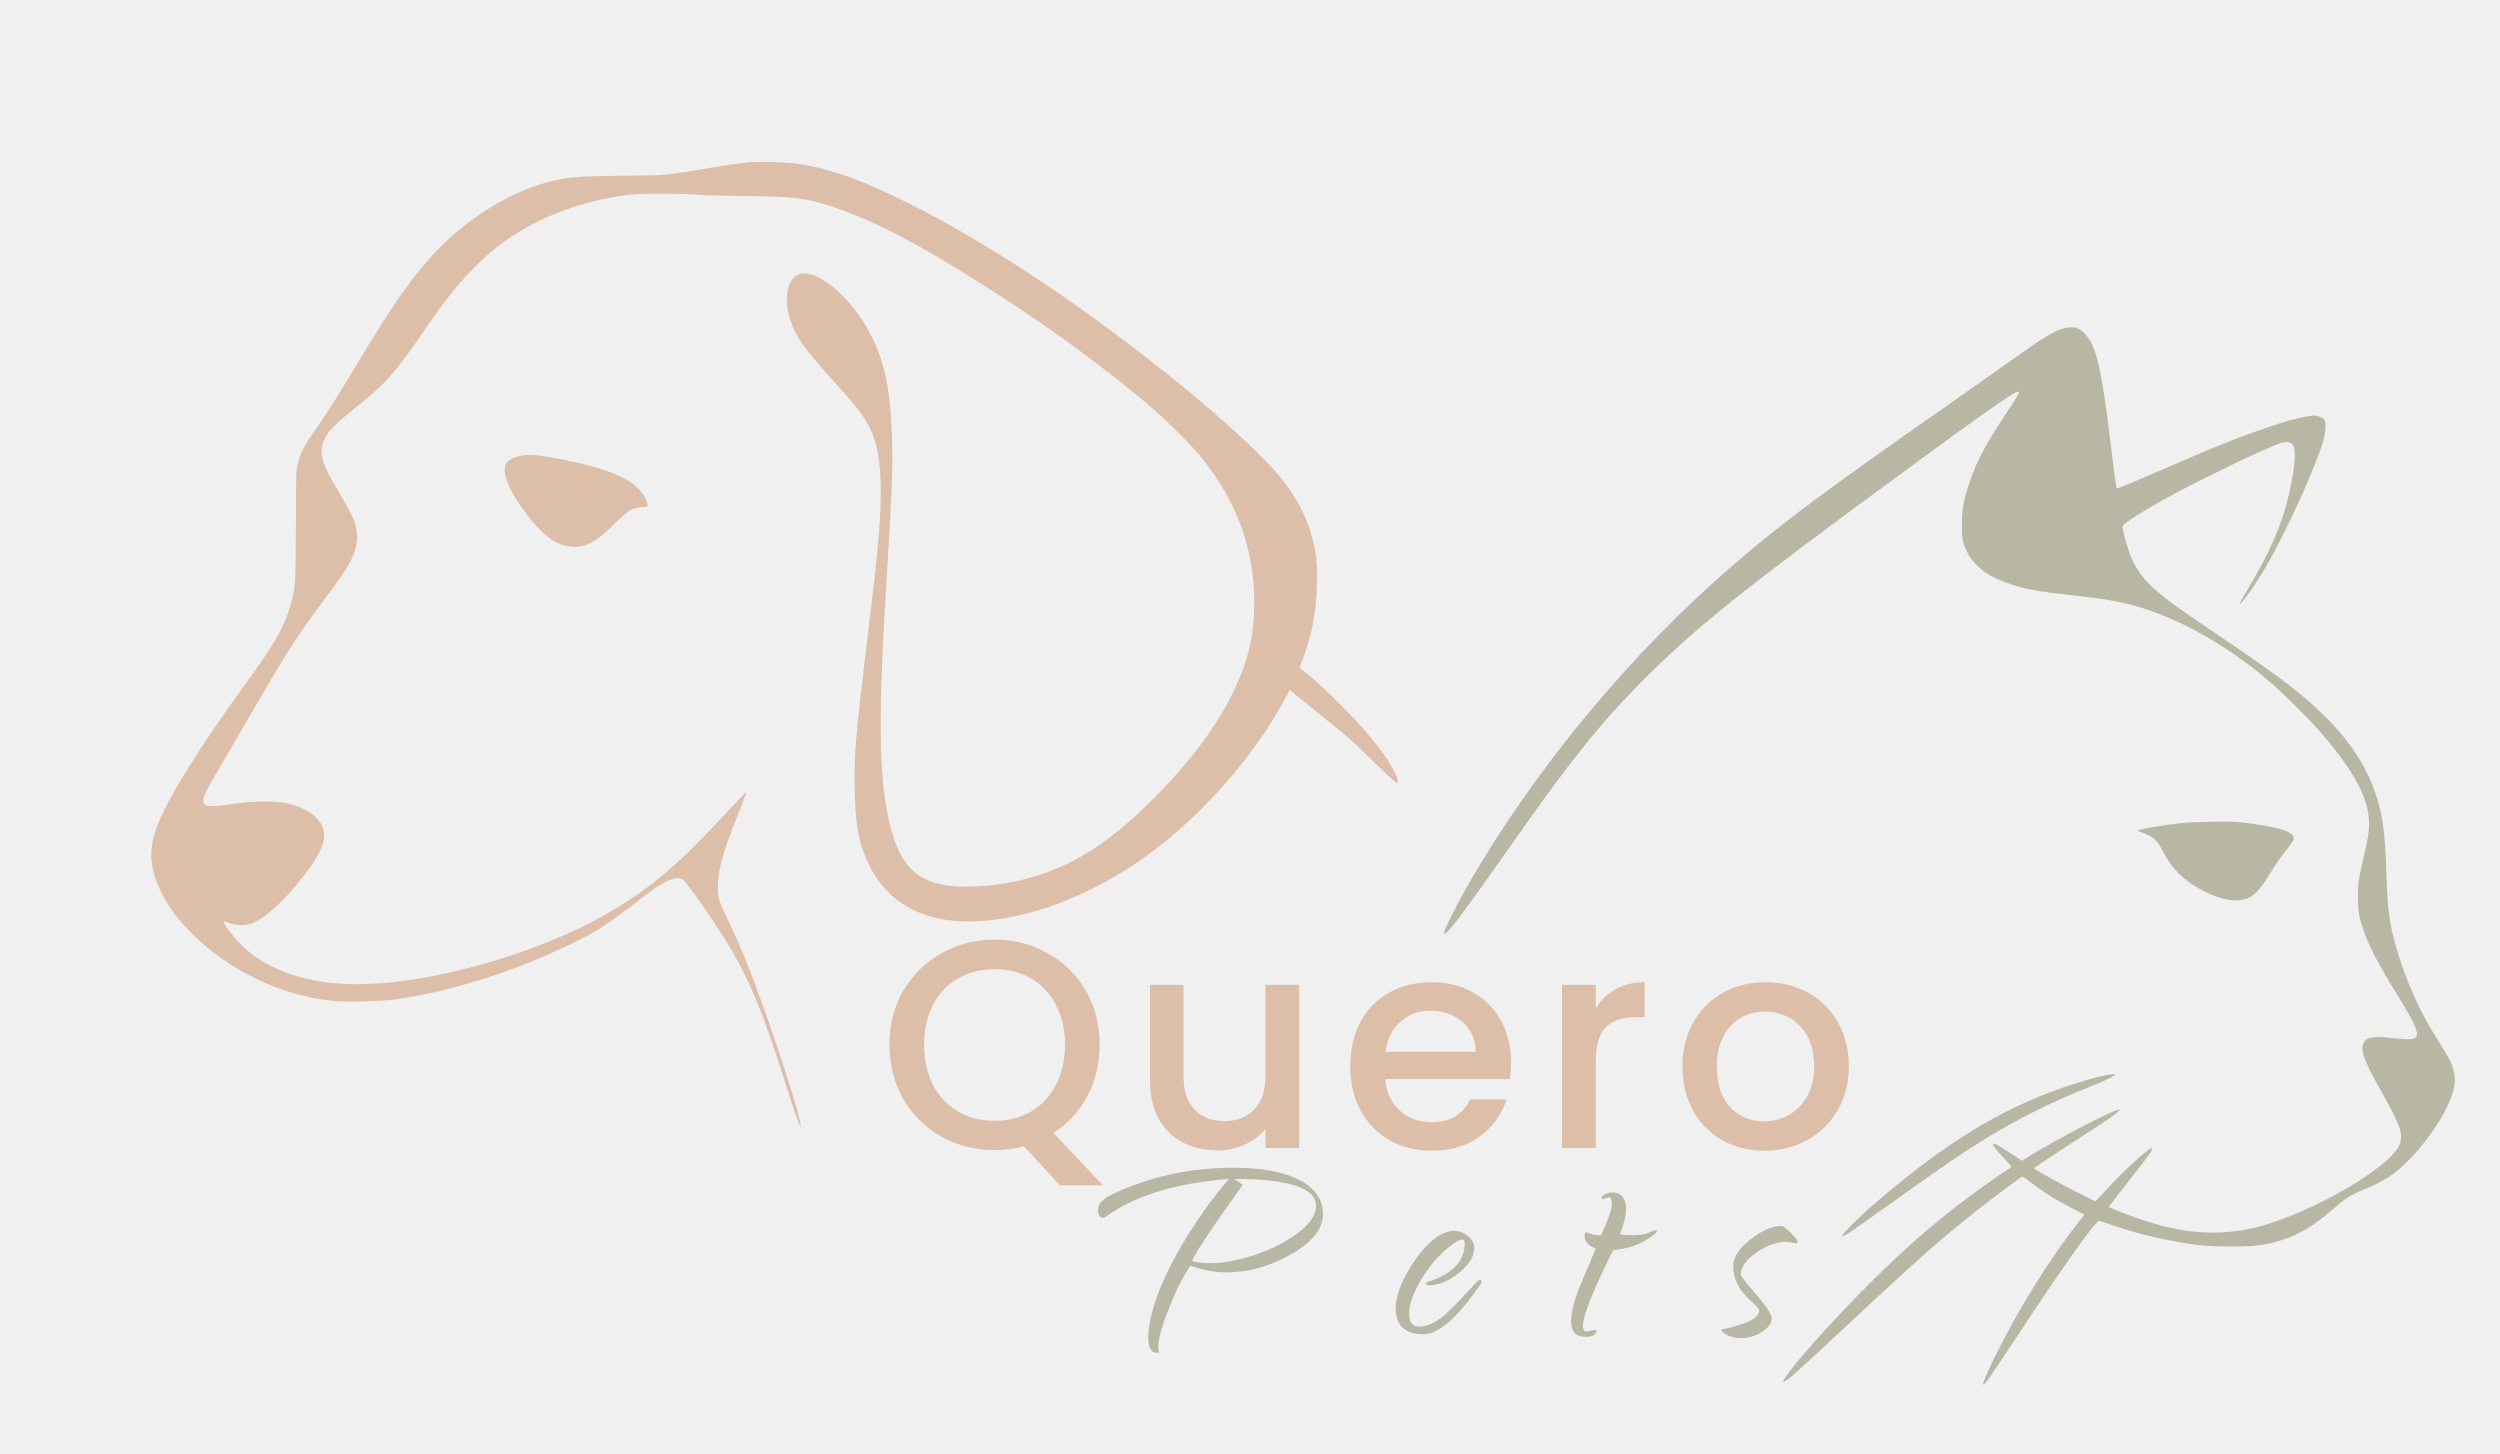
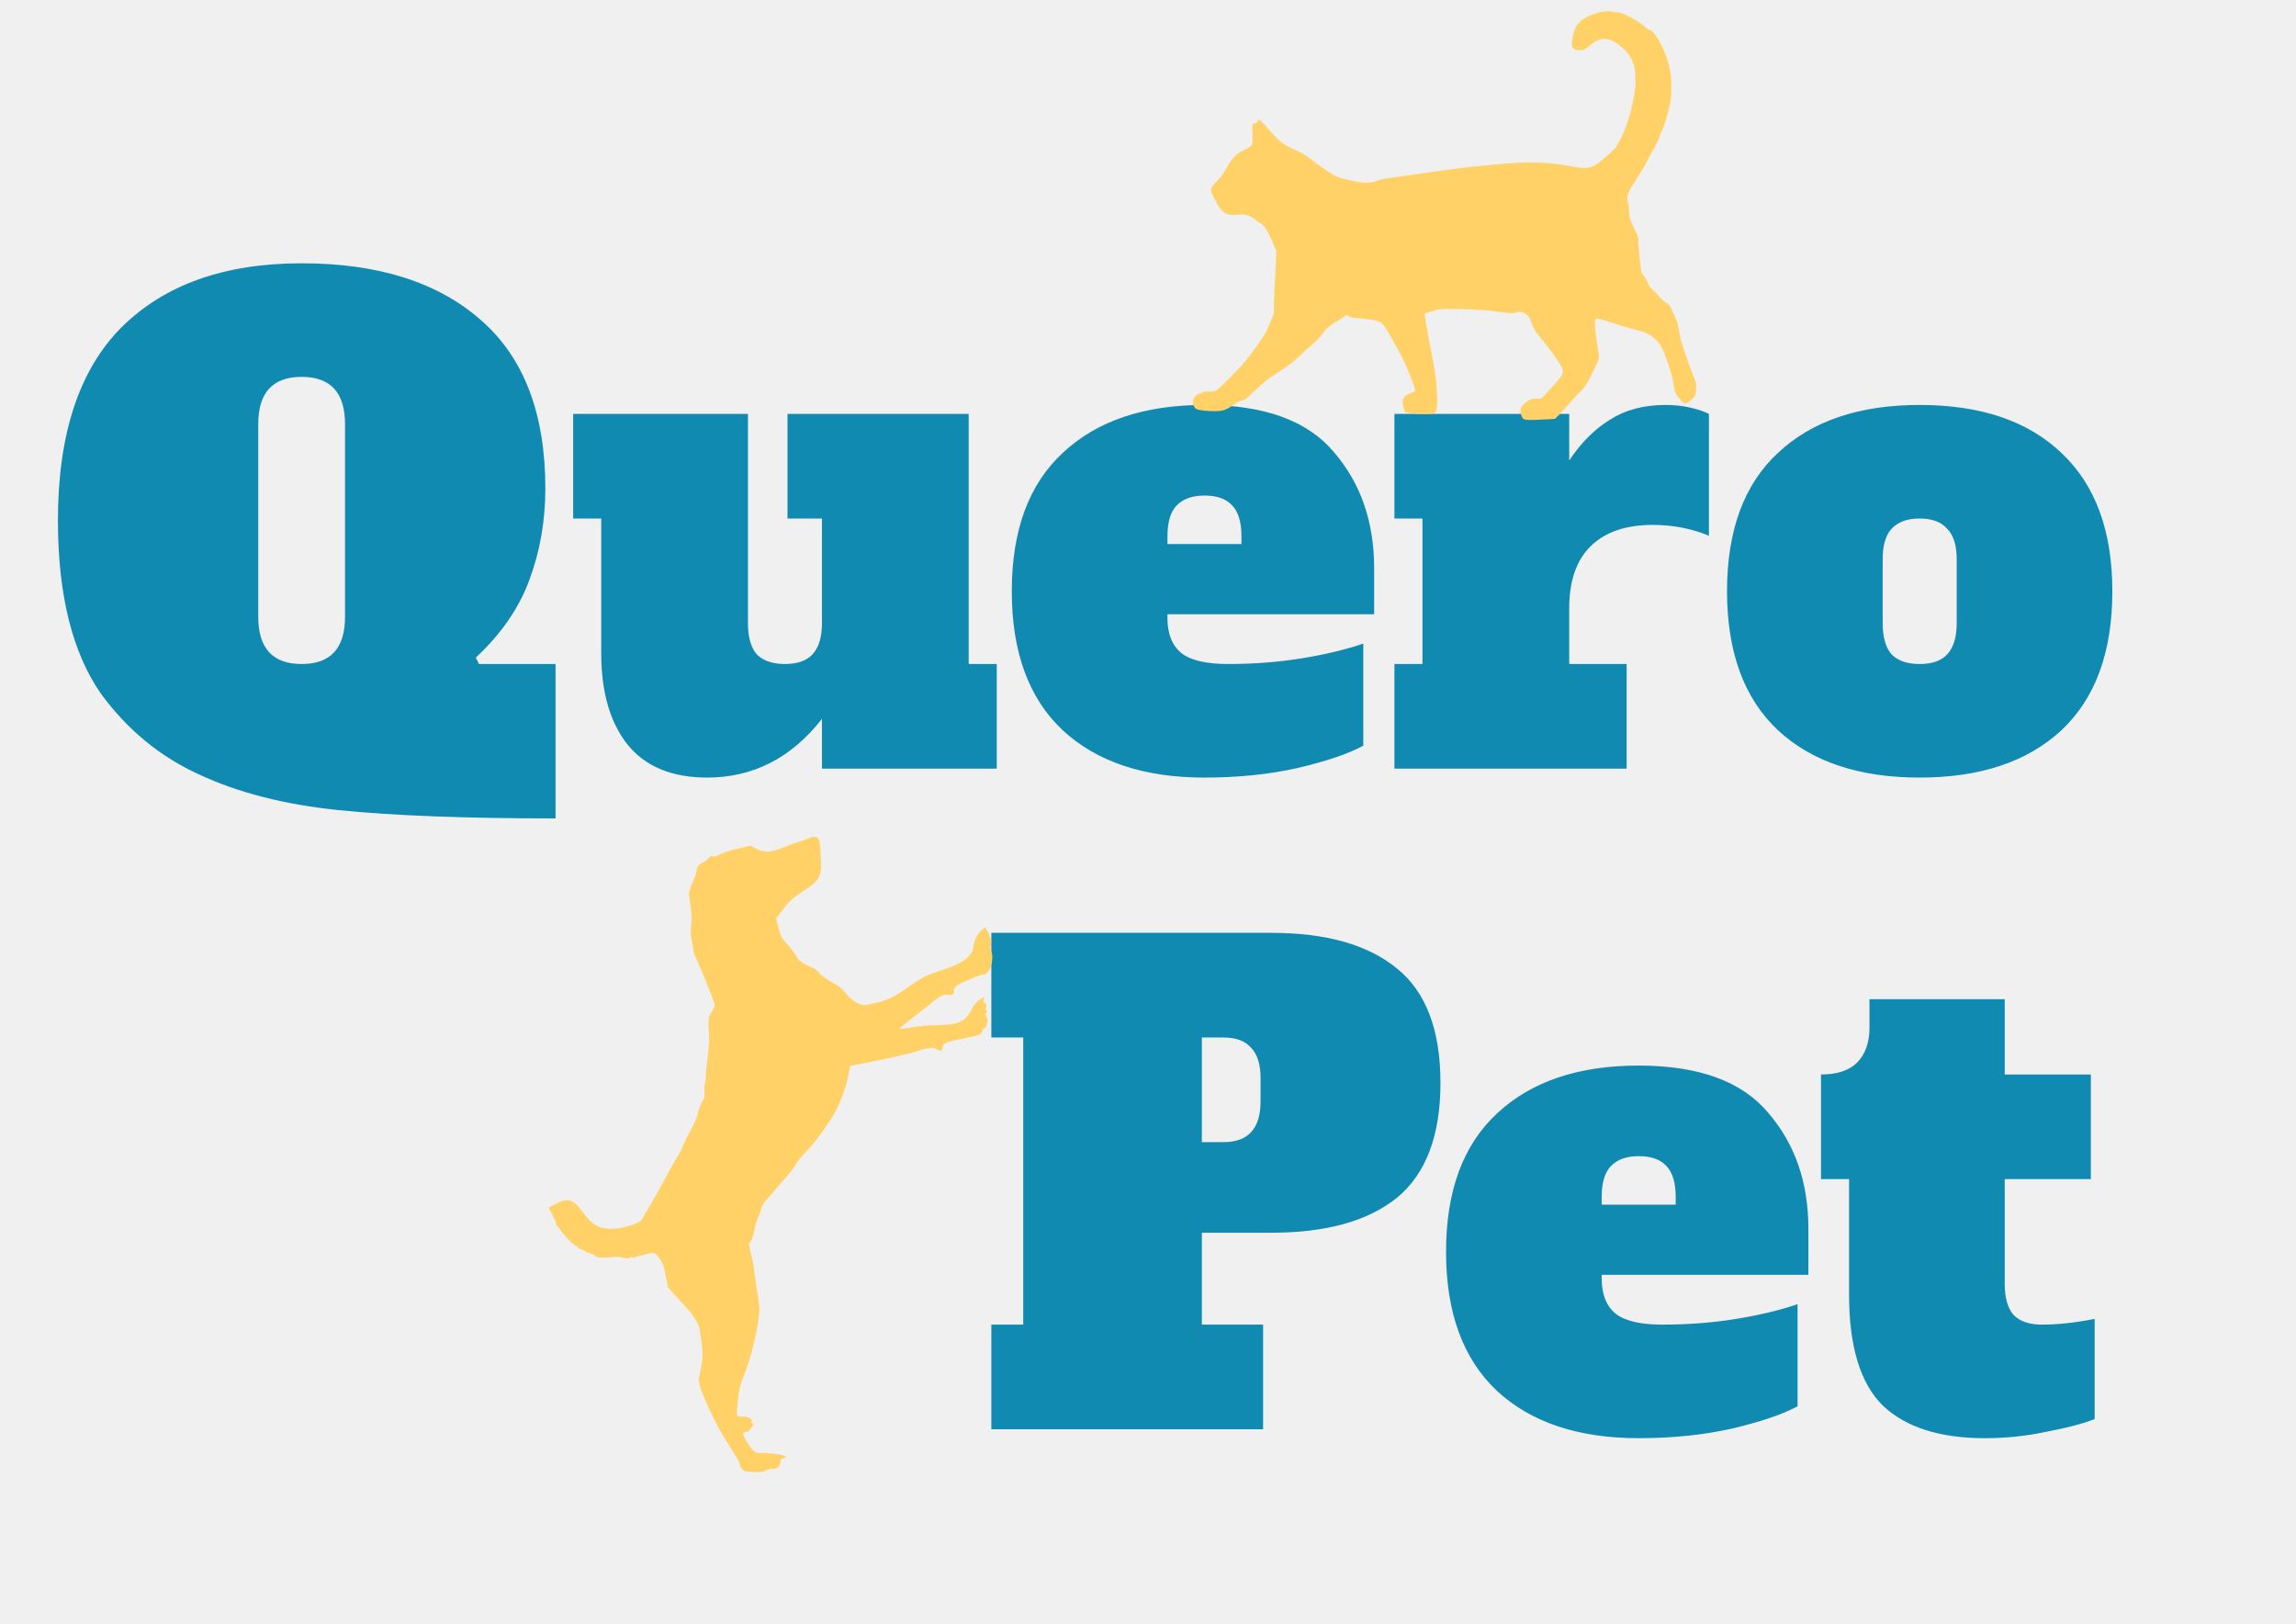
- <svg xmlns="http://www.w3.org/2000/svg" width="267.05" height="155.31" viewBox="0 0 1520 830" fill="none">
-   <path d="M1263.56 172.801C1264.67 173.353 1266.62 174.86 1267.88 176.267C1274.75 183.652 1277.81 197.116 1283.68 245.996C1285.24 259.008 1286.69 269.758 1286.84 269.959C1287.04 270.211 1292.71 267.95 1299.43 265.036C1351.86 242.379 1362.3 238.21 1386.18 230.373C1393.15 228.062 1403.79 225.65 1407 225.65C1409.41 225.65 1412.42 226.906 1413.27 228.263C1414.33 229.92 1414.08 235.446 1412.82 240.018C1408.26 256.345 1390.65 295.178 1377.55 317.835C1371.63 328.034 1361.65 342.05 1361.65 340.141C1361.65 339.839 1363.75 336.072 1366.36 331.751C1380.56 307.939 1387.54 291.813 1391.95 272.321C1395.46 256.747 1396.16 246.398 1393.91 243.334C1392.55 241.475 1389.59 241.274 1385.53 242.781C1377.15 245.795 1343.99 261.57 1325.77 271.215C1307.16 281.062 1290.4 291.411 1290.4 293.068C1290.4 293.521 1291.16 296.937 1292.11 300.604C1296.07 316.027 1301.34 324.216 1313.73 334.414C1320.56 339.99 1324.57 342.854 1347.9 358.628C1385.63 384.148 1398.57 393.945 1412.77 407.76C1426.47 421.123 1436.3 435.089 1442.12 449.557C1448.29 465.03 1450.05 475.831 1450.95 504.466C1451.5 521.346 1452.26 529.334 1454.21 538.427C1458.63 558.773 1468.41 583.088 1479.35 600.671C1488.28 615.039 1489.28 616.847 1490.74 620.514C1493.85 628.402 1493 635.485 1487.58 646.437C1482.36 657.137 1473.53 669.295 1464.3 678.589C1455.67 687.229 1449.6 691.148 1436.5 696.573C1428.93 699.688 1426.32 701.396 1417.59 708.932C1403.29 721.24 1392.15 726.766 1375.69 729.881C1368.82 731.187 1345.19 731.187 1335.56 729.881C1318.25 727.52 1300.44 723.45 1285.89 718.427C1281.07 716.769 1276.76 715.312 1276.31 715.161C1274.6 714.558 1252.32 745.957 1226.79 784.84C1209.83 810.662 1206.47 815.485 1205.81 814.832C1205.26 814.279 1207.72 808.401 1212.94 797.852C1227.49 768.362 1246.05 738.521 1264.46 715.111L1267.32 711.494L1259.7 707.575C1249.97 702.552 1244.1 698.884 1236.27 693.007C1232.86 690.444 1229.95 688.335 1229.7 688.335C1229.14 688.335 1212.94 700.341 1203.61 707.676C1178.32 727.57 1166.88 737.768 1105.32 795.239C1086.41 812.923 1081.09 816.942 1085.8 810.009C1092.53 800.112 1114.95 775.094 1135.67 754.396C1162.77 727.268 1184.59 708.982 1214.74 688.033C1218.86 685.22 1222.47 682.808 1222.77 682.658C1223.17 682.557 1221.52 680.498 1218.86 677.684C1214.24 672.912 1211.23 668.993 1211.78 668.441C1212.34 667.888 1214.19 668.843 1221.67 673.766L1229.29 678.739L1235.11 675.172C1253.58 664.02 1282.02 649.2 1287.64 647.843L1289.15 647.492L1288.15 648.597C1286.69 650.255 1282.53 653.118 1268.08 662.462C1251.27 673.263 1236.72 682.959 1236.72 683.361C1236.72 683.914 1254.33 693.66 1264.16 698.583C1269.48 701.245 1273.9 703.406 1274 703.406C1274.1 703.406 1277.51 699.789 1281.62 695.317C1291.81 684.215 1306.06 671.254 1308.01 671.254C1309.67 671.254 1307.81 673.916 1292.91 692.806C1286.99 700.341 1282.18 706.671 1282.23 706.822C1282.38 707.324 1296.72 712.85 1304.7 715.412C1328.83 723.249 1350.11 724.505 1371.43 719.281C1398.07 712.75 1437.56 692.052 1453.46 676.278C1459.18 670.601 1460.74 666.632 1459.48 660.704C1458.73 657.087 1454.71 648.647 1448.84 638.349C1437.15 617.751 1434.85 611.472 1437.2 606.9C1438.96 603.434 1443.23 602.831 1455.37 604.238C1463.7 605.192 1467.86 605.041 1468.86 603.635C1470.82 601.073 1468.51 595.697 1458.33 579.219C1445.53 558.421 1439.86 547.47 1436.5 537.121C1434.09 529.585 1433.64 526.923 1433.64 518.533C1433.64 509.993 1434.04 507.28 1436.95 494.921C1439.51 483.97 1440.42 478.494 1440.42 474.123C1440.42 458.55 1431.64 442.122 1410.31 417.506C1403.69 409.92 1387.59 393.945 1379.56 387.112C1352.82 364.204 1321.26 346.973 1293.87 340.241C1284.73 338.031 1277.01 336.775 1262.06 335.167C1240.08 332.806 1231.7 331.349 1222.67 328.235C1212.34 324.668 1207.92 322.256 1202.75 317.434C1198.54 313.515 1195.93 309.496 1194.22 304.322C1193.02 300.604 1192.87 299.549 1192.87 292.214C1192.82 282.77 1193.77 277.294 1197.44 266.342C1201.5 254.084 1207.12 243.334 1218.76 225.801C1226.64 213.844 1227.94 211.684 1227.44 211.182C1226.18 209.926 1210.53 220.827 1149.77 265.488C1062.22 329.742 1033.28 352.851 1003.47 382.139C981.9 403.389 966.698 421.023 945.375 449.708C936.695 461.413 931.076 469.25 907.345 502.959C891.14 526.018 881.206 539.18 878.948 540.537C877.894 541.24 877.844 541.19 878.195 539.532C878.647 537.07 886.123 522.2 892.444 511.249C933.033 440.515 991.834 369.68 1054.85 315.625C1085.1 289.652 1107.68 272.873 1187.55 217.009C1201.2 207.414 1218.26 195.407 1225.43 190.283C1245.15 176.167 1251.92 172.449 1258.29 172.047C1260.75 171.896 1262.06 172.097 1263.56 172.801Z" fill="#B7B7A4" />
-   <path d="M1360.89 472.817C1368.27 473.47 1379.16 475.228 1384.47 476.585C1392.05 478.494 1395.21 480.654 1394.51 483.467C1394.31 484.171 1392.65 486.632 1390.8 488.943C1386.48 494.369 1383.77 498.287 1379.16 505.672C1374.64 513.057 1371.03 517.026 1367.32 518.834C1359.39 522.703 1346.04 519.487 1332.5 510.394C1324.37 504.969 1319.75 499.694 1314.79 490.048C1311.43 483.668 1309.27 481.759 1302.34 479.147L1299.38 478.042L1301.29 477.439C1304 476.635 1317.09 474.475 1324.77 473.571C1332.6 472.616 1353.87 472.214 1360.89 472.817Z" fill="#B7B7A4" />
-   <path d="M1285.64 626.794C1284.28 627.949 1278.61 630.562 1269.58 634.179C1247.41 643.021 1227.84 652.817 1208.52 664.522C1193.52 673.665 1182.79 681 1148.92 705.164C1127.3 720.587 1123.88 722.948 1121.43 724.204C1118.32 725.811 1119.72 723.802 1126.19 717.372C1134.12 709.585 1137.43 706.621 1147.82 697.98C1181.48 669.897 1208.72 652.616 1239.48 639.856C1254.53 633.576 1276.25 626.894 1283.58 626.241C1286.49 625.99 1286.59 625.99 1285.64 626.794Z" fill="#B7B7A4" />
-   <path d="M453.461 71.85C450.559 72.145 440.786 73.566 431.843 75.046C403.768 79.722 405.249 79.604 379.13 79.84C353.602 80.077 347.028 80.551 337.078 82.741C311.254 88.482 282.351 106.417 261.917 129.324C248.591 144.299 238.463 158.919 218.858 191.356C203.696 216.512 198.839 224.266 191.317 234.921C184.802 244.213 183.085 247.528 181.248 254.454C180.005 258.952 179.945 260.373 179.886 292.868C179.768 330.395 179.709 331.52 175.622 344.069C171.417 356.854 166.501 365.081 147.607 391.125C119.71 429.422 99.928 461.799 94.657 477.722C90.156 491.395 91.281 502.345 98.744 516.906C102.89 525.015 108.339 532.296 116.098 540.05C139.315 563.193 170.469 578.228 201.978 581.483C211.573 582.49 232.718 581.838 242.905 580.299C273.407 575.623 307.404 565.206 338.736 550.882C355.734 543.128 366.099 537.268 375.754 529.928C380.255 526.495 387.658 520.931 392.16 517.498C404.065 508.442 410.876 505.423 414.844 507.554C417.332 508.797 436.818 536.913 444.636 550.408C457.133 572.013 464.655 590.776 478.929 635.939C482.009 645.528 485.029 654.584 485.74 656.064L486.925 658.668L486.629 656.123C485.859 650.086 474.546 614.216 465.129 587.935C456.245 563.075 450.677 549.343 443.096 533.479C436.936 520.517 436.403 518.8 436.462 512.171C436.522 502.227 439.601 490.921 447.953 470.145C450.262 464.463 452.513 458.603 452.928 457.182L453.757 454.519L452.217 455.999C451.329 456.768 444.577 463.93 437.173 471.921C410.698 500.333 393.048 514.894 366.988 529.632C335.182 547.685 288.688 563.134 248.532 568.935C213.587 574.025 186.342 571.243 165.079 560.47C157.024 556.386 151.931 552.716 146.067 546.797C141.743 542.536 135.228 533.775 135.82 533.183C135.939 533.006 137.538 533.479 139.315 534.19C143.876 535.906 149.798 535.906 154.004 534.012C161.348 530.875 171.298 521.996 181.248 509.862C198.543 488.613 201.149 478.432 191.554 469.494C188.178 466.298 182.611 463.516 176.155 461.74C169.462 459.846 153.53 459.846 142.099 461.74C137.657 462.45 132.03 463.042 129.542 463.042C125.515 463.042 124.982 462.924 124.153 461.681C122.494 459.076 123.916 455.939 135.11 436.998C139.256 430.014 147.252 416.281 152.878 406.515C173.134 371.474 181.13 358.985 195.937 339.215C208.138 322.878 210.922 318.735 213.883 312.579C218.029 303.819 218.207 296.538 214.416 287.482C213.409 285.114 209.323 277.716 205.354 271.027C195.049 253.802 193.627 248.12 197.477 239.715C199.609 234.98 204.051 230.54 217.141 220.064C235.442 205.443 240.18 199.939 261.206 169.278C278.205 144.418 294.315 127.607 312.202 116.065C330.74 104.049 354.313 95.467 378.241 91.975C384.934 90.968 389.494 90.731 401.932 90.731C410.402 90.731 420.412 91.027 424.143 91.383C427.874 91.738 440.964 92.093 453.165 92.211C482.423 92.389 490.538 93.454 507.121 99.018C534.366 108.193 566.527 125.595 614.976 157.38C643.405 176.026 674.085 198.755 697.184 218.229C708.497 227.818 724.311 243.444 730.944 251.731C752.03 278.13 762.572 307.074 762.572 338.741C762.572 360.109 758.959 375.203 749.009 395.269C739.118 415.216 724.785 434.512 703.996 455.88C671.894 488.79 645.478 504.18 610.711 510.158C605.559 511.046 598.451 511.756 592.884 511.993C561.078 513.236 547.989 503.529 540.822 473.401C534.603 447.593 533.893 410.658 538.157 340.517C542.362 271.737 542.836 259.426 542.421 241.372C541.711 215.328 539.223 199.761 533.419 185.141C525.897 166.259 511.267 148.561 497.408 141.576C485.977 135.776 478.396 141.221 478.455 155.25C478.514 161.05 479.166 164.187 481.653 170.698C485.029 179.399 490.419 186.621 509.135 207.338C519.382 218.702 523.231 223.437 526.548 228.883C536.558 245.397 537.92 269.133 531.879 323.056C531.227 328.916 528.977 347.798 526.904 365.081C520.211 420.247 519.204 432.145 519.678 454.104C520.092 475.413 522.284 486.541 528.68 499.445C540.645 523.713 564.75 535.433 597.385 532.947C632.152 530.283 670.709 514.065 704.292 487.962C734.617 464.463 763.875 430.251 780.696 398.82C782.414 395.565 783.954 392.783 784.072 392.664C784.19 392.487 785.02 393.079 785.908 393.907C786.797 394.736 793.134 399.886 799.945 405.331C819.787 421.253 822.333 423.503 835.541 436.525C842.471 443.273 848.512 448.836 849.045 448.836C850.585 448.836 850.171 446.824 847.446 441.556C844.189 435.282 839.924 429.244 831.869 419.537C821.682 407.284 799.708 385.857 791.416 380.057L790.054 379.11L792.127 373.605C797.694 358.748 800.241 345.43 800.656 328.679C800.952 317.492 800.834 315.065 799.708 308.613C796.806 291.625 789.936 277.064 777.972 262.622C764.823 246.7 733.077 218.347 697.125 190.468C647.729 152.053 596.852 118.966 554.445 97.598C525.127 82.8 506.351 75.993 485.444 72.619C478.87 71.554 460.687 71.08 453.461 71.85Z" fill="#DDBEA9" />
-   <path d="M315.815 250.251C311.61 251.198 308.47 253.092 307.523 255.164C305.805 258.834 307.523 265.641 312.083 273.572C318.717 285.055 328.193 296.302 335.301 301.037C341.638 305.299 349.575 306.66 355.794 304.529C361.065 302.694 365.152 299.735 373.207 291.862C377.471 287.66 382.091 283.694 383.453 282.984C384.875 282.273 387.658 281.563 389.791 281.385L393.64 281.03L393.522 279.018C393.463 277.834 392.574 275.821 391.212 273.809C384.519 264.161 370.66 258.123 341.579 252.264C327.838 249.541 321.264 249.008 315.815 250.251Z" fill="#DDBEA9" />
-   <path d="M644.472 693.68L622.512 669.92C617.112 671.48 611.172 672.26 604.692 672.26C593.052 672.26 582.312 669.56 572.472 664.16C562.752 658.64 555.012 651.02 549.252 641.3C543.612 631.46 540.792 620.42 540.792 608.18C540.792 595.94 543.612 584.96 549.252 575.24C555.012 565.52 562.752 557.96 572.472 552.56C582.312 547.04 593.052 544.28 604.692 544.28C616.452 544.28 627.192 547.04 636.912 552.56C646.752 557.96 654.492 565.52 660.132 575.24C665.772 584.96 668.592 595.94 668.592 608.18C668.592 619.7 666.072 630.14 661.032 639.5C656.112 648.74 649.272 656.18 640.512 661.82L670.572 693.68H644.472ZM561.852 608.18C561.852 617.42 563.652 625.58 567.252 632.66C570.972 639.62 576.072 645.02 582.552 648.86C589.032 652.58 596.412 654.44 604.692 654.44C612.972 654.44 620.352 652.58 626.832 648.86C633.312 645.02 638.352 639.62 641.952 632.66C645.672 625.58 647.532 617.42 647.532 608.18C647.532 598.94 645.672 590.84 641.952 583.88C638.352 576.92 633.312 571.58 626.832 567.86C620.352 564.14 612.972 562.28 604.692 562.28C596.412 562.28 589.032 564.14 582.552 567.86C576.072 571.58 570.972 576.92 567.252 583.88C563.652 590.84 561.852 598.94 561.852 608.18ZM789.932 571.82V671H769.412V659.3C766.172 663.38 761.912 666.62 756.632 669.02C751.472 671.3 745.952 672.44 740.072 672.44C732.272 672.44 725.252 670.82 719.012 667.58C712.892 664.34 708.032 659.54 704.432 653.18C700.952 646.82 699.212 639.14 699.212 630.14V571.82H719.552V627.08C719.552 635.96 721.772 642.8 726.212 647.6C730.652 652.28 736.712 654.62 744.392 654.62C752.072 654.62 758.132 652.28 762.572 647.6C767.132 642.8 769.412 635.96 769.412 627.08V571.82H789.932ZM918.707 618.98C918.707 622.7 918.467 626.06 917.987 629.06H842.207C842.807 636.98 845.747 643.34 851.027 648.14C856.307 652.94 862.787 655.34 870.467 655.34C881.507 655.34 889.307 650.72 893.867 641.48H916.007C913.007 650.6 907.547 658.1 899.627 663.98C891.827 669.74 882.107 672.62 870.467 672.62C860.987 672.62 852.467 670.52 844.907 666.32C837.467 662 831.587 656 827.267 648.32C823.067 640.52 820.967 631.52 820.967 621.32C820.967 611.12 823.007 602.18 827.087 594.5C831.287 586.7 837.107 580.7 844.547 576.5C852.107 572.3 860.747 570.2 870.467 570.2C879.827 570.2 888.167 572.24 895.487 576.32C902.807 580.4 908.507 586.16 912.587 593.6C916.667 600.92 918.707 609.38 918.707 618.98ZM897.287 612.5C897.167 604.94 894.467 598.88 889.187 594.32C883.907 589.76 877.367 587.48 869.567 587.48C862.487 587.48 856.427 589.76 851.387 594.32C846.347 598.76 843.347 604.82 842.387 612.5H897.287ZM970.22 586.22C973.22 581.18 977.18 577.28 982.1 574.52C987.14 571.64 993.08 570.2 999.92 570.2V591.44H994.7C986.66 591.44 980.54 593.48 976.34 597.56C972.26 601.64 970.22 608.72 970.22 618.8V671H949.7V571.82H970.22V586.22ZM1072.6 672.62C1063.24 672.62 1054.78 670.52 1047.22 666.32C1039.66 662 1033.72 656 1029.4 648.32C1025.08 640.52 1022.92 631.52 1022.92 621.32C1022.92 611.24 1025.14 602.3 1029.58 594.5C1034.02 586.7 1040.08 580.7 1047.76 576.5C1055.44 572.3 1064.02 570.2 1073.5 570.2C1082.98 570.2 1091.56 572.3 1099.24 576.5C1106.92 580.7 1112.98 586.7 1117.42 594.5C1121.86 602.3 1124.08 611.24 1124.08 621.32C1124.08 631.4 1121.8 640.34 1117.24 648.14C1112.68 655.94 1106.44 662 1098.52 666.32C1090.72 670.52 1082.08 672.62 1072.6 672.62ZM1072.6 654.8C1077.88 654.8 1082.8 653.54 1087.36 651.02C1092.04 648.5 1095.82 644.72 1098.7 639.68C1101.58 634.64 1103.02 628.52 1103.02 621.32C1103.02 614.12 1101.64 608.06 1098.88 603.14C1096.12 598.1 1092.46 594.32 1087.9 591.8C1083.34 589.28 1078.42 588.02 1073.14 588.02C1067.86 588.02 1062.94 589.28 1058.38 591.8C1053.94 594.32 1050.4 598.1 1047.76 603.14C1045.12 608.06 1043.8 614.12 1043.8 621.32C1043.8 632 1046.5 640.28 1051.9 646.16C1057.42 651.92 1064.32 654.8 1072.6 654.8Z" fill="#DDBEA9" />
-   <path d="M703.763 795.6C700.029 795.6 698.163 792.6 698.163 786.6C698.163 775 702.763 760.133 711.963 742C716.629 732.933 721.896 724.067 727.763 715.4C733.629 706.6 740.029 698.133 746.963 690V689.8C714.696 692.333 689.696 700.067 671.963 713C672.096 712.867 671.963 712.933 671.563 713.2C671.296 713.333 671.029 713.4 670.763 713.4C668.629 713.4 667.563 711.733 667.563 708.4C667.563 705.067 670.296 702.067 675.763 699.4C698.563 688.467 723.363 683 750.163 683C767.096 683 780.363 685.467 789.963 690.4C799.563 695.333 804.363 702.267 804.363 711.2C804.363 720.133 797.896 728.267 784.963 735.6C772.296 742.933 759.229 746.6 745.763 746.6C738.696 746.6 731.363 745.267 723.763 742.6C719.363 748.867 715.029 757.467 710.763 768.4C706.363 779.333 704.163 787.333 704.163 792.4L704.563 794.8C704.563 795.333 704.296 795.6 703.763 795.6ZM735.363 741C738.829 741 742.829 740.667 747.363 740C751.896 739.2 757.096 737.867 762.963 736C768.029 734.267 772.829 732.267 777.363 730C781.896 727.6 785.829 725.133 789.163 722.6C796.496 717 800.163 711.533 800.163 706.2C800.163 695.267 783.563 689.8 750.363 689.8C753.829 692.067 755.563 693.267 755.563 693.4C735.163 721.933 724.963 737.4 724.963 739.8C726.029 740.067 727.429 740.333 729.163 740.6C731.029 740.867 733.096 741 735.363 741ZM865.563 784.2C854.229 784.2 848.562 778.933 848.562 768.4C848.562 760.267 852.563 750.4 860.563 738.8C868.829 727.2 876.696 721.4 884.163 721.4C887.363 721.4 890.163 722.467 892.563 724.6C895.096 726.6 896.363 729.067 896.363 732C896.363 736.933 893.229 741.933 886.963 747C880.829 751.933 874.763 754.4 868.763 754.4C867.563 754.4 866.963 754.133 866.963 753.6L867.563 752.6C882.896 747.8 890.563 739.933 890.563 729C890.563 727.4 890.029 726.6 888.963 726.6C887.496 726.6 884.829 728.133 880.963 731.2C877.629 733.867 874.496 736.933 871.563 740.4C868.763 743.867 866.229 747.467 863.963 751.2C859.163 759.333 856.763 766.133 856.763 771.6C856.763 776.933 858.829 779.6 862.963 779.6C867.763 779.6 873.029 777.133 878.763 772.2C880.629 770.467 882.629 768.533 884.763 766.4C886.896 764.133 889.229 761.667 891.763 759C896.696 753.667 899.296 751 899.562 751C900.363 751 900.763 751.333 900.763 752C900.763 752.533 900.629 753.067 900.363 753.6C886.363 774 874.763 784.2 865.563 784.2ZM964.042 785.8C958.176 785.8 955.242 782.667 955.242 776.4C955.242 770.8 957.109 763.467 960.842 754.4C962.309 750.933 963.776 747.467 965.242 744C966.709 740.533 968.376 736.6 970.242 732.2C965.709 730.467 963.442 727.867 963.442 724.4C963.442 723.333 963.709 722.6 964.242 722.2C966.242 723.133 969.309 723.8 973.442 724.2C977.842 714.333 980.042 708.067 980.042 705.4C980.042 702.467 979.509 701 978.442 701L974.442 702C974.042 702 973.842 701.8 973.842 701.4C973.842 700.333 974.642 699.533 976.242 699C977.842 698.333 979.042 698 979.842 698C985.709 698 988.642 701.333 988.642 708C988.642 711.867 987.442 716.933 985.042 723.2C985.576 723.733 987.976 724 992.242 724C996.642 724 999.976 723.533 1002.24 722.6C1004.38 721.533 1005.91 721 1006.84 721C1007.24 721 1007.44 721.133 1007.44 721.4C1007.44 721.8 1007.11 722.333 1006.44 723C1003.64 725.4 1000.31 727.467 996.442 729.2C992.709 730.933 988.376 732.133 983.442 732.8H982.842C982.709 732.8 982.509 732.867 982.242 733C981.976 733 981.442 733.133 980.642 733.4C968.509 757.533 962.442 772.867 962.442 779.4C962.442 781.533 963.242 782.6 964.842 782.6L970.442 781.4L970.642 781.6C970.642 784.4 968.442 785.8 964.042 785.8ZM1059.01 786.6C1055.68 786.6 1052.75 786 1050.21 784.8C1047.81 783.6 1046.61 782.467 1046.61 781.4C1061.95 778.2 1069.61 774.333 1069.61 769.8C1069.61 768.867 1067.81 766.8 1064.21 763.6C1057.28 757.467 1053.81 750.6 1053.81 743C1053.81 737.533 1057.21 732.133 1064.01 726.8C1071.08 721.2 1077.48 718.4 1083.21 718.4C1084.15 718.4 1086.01 719.8 1088.81 722.6C1091.61 725.4 1093.01 727.2 1093.01 728C1093.01 728.667 1092.68 729 1092.01 729C1090.55 728.733 1089.35 728.533 1088.41 728.4C1087.48 728.133 1086.81 728 1086.41 728C1080.41 728 1074.21 730.2 1067.81 734.6C1061.55 739 1058.41 743.467 1058.41 748C1058.41 748.8 1061.55 752.867 1067.81 760.2C1074.08 767.267 1077.21 772.133 1077.21 774.8C1077.21 777.467 1075.35 780.067 1071.61 782.6C1069.61 783.933 1067.48 784.933 1065.21 785.6C1063.08 786.267 1061.01 786.6 1059.01 786.6Z" fill="#B7B7A4" />
+ <svg xmlns="http://www.w3.org/2000/svg" width="256" height="181" viewBox="0 0 256 181" fill="none">
+   <path d="M61.944 91.238C51.89 91.238 43.828 90.93 37.758 90.313C31.736 89.697 26.543 88.369 22.18 86.33C17.817 84.338 14.166 81.327 11.225 77.296C8.048 72.696 6.459 66.27 6.459 58.019C6.459 48.392 8.831 41.207 13.573 36.465C18.363 31.723 25.049 29.352 33.633 29.352C42.169 29.352 48.831 31.462 53.621 35.683C58.411 39.856 60.806 46.115 60.806 54.462C60.806 58.066 60.213 61.457 59.027 64.634C57.889 67.764 55.897 70.657 53.052 73.312L53.408 74.024H61.944V91.238ZM33.633 74.024C36.857 74.024 38.469 72.269 38.469 68.76V47.277C38.469 43.768 36.857 42.014 33.633 42.014C30.408 42.014 28.795 43.768 28.795 47.277V68.76C28.795 72.269 30.408 74.024 33.633 74.024ZM111.137 74.024V85.689H91.647V80.141C88.232 84.504 83.964 86.685 78.843 86.685C74.907 86.685 71.943 85.452 69.951 82.986C68.007 80.52 67.035 77.13 67.035 72.814V57.805H63.905V46.139H83.395V69.471C83.395 71.036 83.727 72.198 84.391 72.957C85.103 73.668 86.146 74.024 87.521 74.024C88.896 74.024 89.916 73.668 90.58 72.957C91.291 72.198 91.647 71.036 91.647 69.471V57.805H87.806V46.139H108.008V74.024H111.137ZM134.295 86.685C127.561 86.685 122.297 84.931 118.503 81.421C114.709 77.865 112.812 72.696 112.812 65.914C112.812 59.133 114.709 53.988 118.503 50.478C122.297 46.922 127.561 45.143 134.295 45.143C140.981 45.143 145.795 46.898 148.735 50.407C151.722 53.869 153.216 58.184 153.216 63.353V68.475H130.169V68.902C130.169 70.657 130.691 71.961 131.734 72.814C132.777 73.621 134.508 74.024 136.927 74.024C139.819 74.024 142.57 73.81 145.178 73.383C147.786 72.957 150.063 72.411 152.007 71.747V83.129C150.347 84.03 147.905 84.86 144.68 85.618C141.503 86.33 138.041 86.685 134.295 86.685ZM138.42 60.651V59.797C138.42 58.184 138.065 57.023 137.353 56.311C136.689 55.6 135.67 55.244 134.295 55.244C132.919 55.244 131.876 55.624 131.165 56.383C130.501 57.094 130.169 58.232 130.169 59.797V60.651H138.42ZM185.706 45.143C186.655 45.143 187.556 45.238 188.409 45.428C189.263 45.618 189.974 45.855 190.543 46.139V59.726C188.599 58.92 186.513 58.517 184.284 58.517C181.296 58.517 178.996 59.299 177.384 60.864C175.771 62.429 174.965 64.752 174.965 67.835V74.024H181.367V85.689H155.475V74.024H158.605V57.805H155.475V46.139H174.965V51.332C176.293 49.34 177.811 47.823 179.518 46.779C181.225 45.689 183.288 45.143 185.706 45.143ZM214.042 86.685C207.308 86.685 202.044 84.931 198.25 81.421C194.457 77.865 192.56 72.696 192.56 65.914C192.56 59.133 194.457 53.988 198.25 50.478C202.044 46.922 207.308 45.143 214.042 45.143C220.871 45.143 226.158 46.945 229.905 50.55C233.651 54.106 235.524 59.228 235.524 65.914C235.524 72.696 233.627 77.865 229.834 81.421C226.04 84.931 220.776 86.685 214.042 86.685ZM214.042 74.024C215.417 74.024 216.437 73.668 217.101 72.957C217.812 72.198 218.168 71.036 218.168 69.471V62.358C218.168 60.793 217.812 59.655 217.101 58.943C216.437 58.184 215.417 57.805 214.042 57.805C212.667 57.805 211.623 58.184 210.912 58.943C210.248 59.655 209.916 60.793 209.916 62.358V69.471C209.916 71.036 210.248 72.198 210.912 72.957C211.623 73.668 212.667 74.024 214.042 74.024Z" fill="#118AB2" />
+   <path d="M110.533 147.668H114.089V115.659H110.533V103.994H141.759C147.876 103.994 152.547 105.321 155.772 107.977C158.996 110.585 160.609 114.829 160.609 120.709C160.609 126.589 158.996 130.857 155.772 133.513C152.547 136.121 147.876 137.425 141.759 137.425H134.006V147.668H140.834V159.333H110.533V147.668ZM136.424 127.324C139.175 127.324 140.55 125.807 140.55 122.772V120.211C140.55 118.647 140.194 117.508 139.483 116.797C138.819 116.038 137.799 115.659 136.424 115.659H134.006V127.324H136.424ZM182.712 160.329C175.979 160.329 170.715 158.574 166.921 155.065C163.128 151.509 161.231 146.34 161.231 139.559C161.231 132.778 163.128 127.633 166.921 124.124C170.715 120.567 175.979 118.789 182.712 118.789C189.399 118.789 194.212 120.543 197.152 124.052C200.139 127.514 201.633 131.829 201.633 136.998V142.12H178.587V142.546C178.587 144.301 179.108 145.605 180.152 146.459C181.195 147.265 182.926 147.668 185.344 147.668C188.237 147.668 190.987 147.454 193.595 147.028C196.203 146.601 198.48 146.055 200.424 145.392V156.772C198.764 157.673 196.322 158.503 193.097 159.262C189.92 159.973 186.459 160.329 182.712 160.329ZM186.838 134.295V133.442C186.838 131.829 186.482 130.668 185.771 129.956C185.107 129.245 184.088 128.889 182.712 128.889C181.337 128.889 180.294 129.269 179.583 130.027C178.919 130.739 178.587 131.877 178.587 133.442V134.295H186.838ZM221.318 160.329C216.292 160.329 212.498 159.12 209.938 156.701C207.424 154.235 206.168 150.11 206.168 144.325V131.45H203.038V119.785C204.84 119.785 206.191 119.334 207.092 118.433C207.993 117.485 208.444 116.204 208.444 114.592V111.391H223.524V119.785H233.126V131.45H223.524V143.115C223.524 144.68 223.855 145.842 224.519 146.601C225.231 147.312 226.274 147.668 227.649 147.668C229.451 147.668 231.419 147.454 233.553 147.028V158.195C232.225 158.717 230.423 159.191 228.147 159.618C225.918 160.092 223.642 160.329 221.318 160.329Z" fill="#118AB2" />
+   <g clip-path="url(#clip0_96_2)">
+     <path d="M83.953 94.426C84.367 94.686 84.885 94.885 85.293 94.928C85.832 94.997 86.459 94.848 87.526 94.398C87.987 94.207 88.668 93.961 89.049 93.85C89.429 93.734 89.853 93.588 89.995 93.525C90.594 93.244 90.88 93.221 91.157 93.424C91.385 93.592 91.45 93.963 91.508 95.414C91.571 96.891 91.566 97.018 91.415 97.471C91.196 98.155 90.812 98.535 89.442 99.416C88.319 100.14 87.948 100.495 87.08 101.671L86.539 102.401L86.728 103.161C87.016 104.33 87.173 104.658 87.709 105.182C88.021 105.488 88.687 106.372 88.915 106.791C89.091 107.105 89.71 107.537 90.32 107.758C90.778 107.929 91.133 108.168 91.292 108.419C91.453 108.675 92.344 109.311 93.002 109.649C93.611 109.963 93.818 110.14 94.422 110.86C94.888 111.418 95.478 111.839 95.991 111.973L96.377 112.08L97.287 111.887C98.958 111.532 99.617 111.219 101.446 109.923C102.827 108.946 103.261 108.733 104.931 108.181C106.881 107.537 107.696 107.087 108.206 106.368C108.408 106.086 108.462 105.956 108.504 105.631C108.622 104.779 108.946 104.125 109.485 103.664C109.862 103.346 109.916 103.336 109.956 103.564C109.975 103.676 110.021 103.75 110.073 103.763C110.118 103.771 110.168 103.833 110.179 103.897C110.191 103.966 110.272 104.209 110.363 104.445C110.521 104.843 110.53 104.891 110.494 105.215C110.478 105.404 110.444 105.618 110.429 105.686C110.405 105.772 110.42 105.857 110.484 105.972C110.693 106.345 110.697 106.963 110.497 107.633C110.279 108.355 110.094 108.552 109.556 108.646C109.317 108.689 108.991 108.801 108.676 108.944C108.396 109.07 107.911 109.276 107.588 109.404C106.666 109.774 106.282 110.121 106.354 110.529C106.379 110.667 106.29 110.82 106.13 110.908C106.081 110.939 105.888 110.934 105.707 110.906C105.132 110.816 104.898 110.95 103.067 112.427C102.712 112.714 101.936 113.327 101.342 113.787C100.754 114.246 100.275 114.643 100.279 114.664C100.293 114.744 100.503 114.723 101.844 114.514C102.976 114.336 103.289 114.308 104.165 114.296C106.855 114.271 107.657 113.933 108.319 112.552C108.399 112.385 108.557 112.127 108.668 111.982C108.878 111.709 109.621 111.13 109.716 111.168C109.74 111.18 109.732 111.291 109.687 111.414L109.607 111.641L109.78 111.78C109.973 111.943 109.999 112.032 109.931 112.328C109.887 112.516 109.893 112.548 109.988 112.652C110.088 112.754 110.086 112.771 109.974 112.917C109.863 113.062 109.861 113.085 109.954 113.271C110.089 113.537 110.13 113.798 110.074 114.043C110.012 114.311 109.843 114.598 109.7 114.661C109.623 114.691 109.559 114.796 109.52 114.945C109.416 115.351 109.37 115.371 107.6 115.726C105.639 116.121 105.139 116.308 105.103 116.664C105.069 116.998 105.027 117.104 104.916 117.124C104.804 117.144 104.733 117.118 104.237 116.888C103.987 116.773 103.959 116.773 103.445 116.874C103.148 116.932 102.649 117.058 102.338 117.162C101.341 117.486 99.061 117.997 95.448 118.7L94.784 118.828L94.638 119.619C94.345 121.192 93.816 122.675 93.049 124.085C92.653 124.822 91.303 126.756 90.694 127.471C90.463 127.747 89.98 128.275 89.629 128.654C89.269 129.04 88.895 129.5 88.769 129.719C88.422 130.306 88.102 130.729 87.573 131.309C87.306 131.602 86.855 132.125 86.57 132.47C86.287 132.821 85.857 133.313 85.621 133.562C85.164 134.048 84.875 134.525 84.846 134.859C84.832 134.971 84.727 135.274 84.608 135.535C84.352 136.106 84.247 136.442 84.113 137.116C83.958 137.888 83.833 138.265 83.645 138.479L83.477 138.673L83.763 139.892C83.919 140.559 84.051 141.247 84.058 141.41C84.066 141.578 84.215 142.613 84.382 143.716C84.678 145.612 84.69 145.746 84.651 146.273C84.504 148.176 83.761 151.31 83.004 153.178C82.53 154.35 82.458 154.626 82.306 155.878C82.132 157.293 82.12 157.722 82.257 157.873C82.29 157.905 82.481 157.932 82.683 157.924C83.142 157.914 83.376 157.965 83.658 158.135C83.891 158.274 83.938 158.353 83.81 158.376C83.699 158.396 83.731 158.516 83.886 158.652C84.049 158.793 84.063 158.873 83.948 158.937C83.903 158.961 83.781 159.114 83.688 159.267C83.521 159.537 83.491 159.554 83.177 159.636L82.841 159.723L82.88 159.913C82.969 160.357 83.664 161.438 84.054 161.752C84.323 161.968 84.489 162.009 84.911 161.973C85.565 161.918 87.43 162.191 87.586 162.361C87.661 162.446 87.539 162.533 87.284 162.578C87.082 162.614 87.058 162.635 87.054 162.767C87.048 163.014 86.91 163.416 86.796 163.518C86.609 163.698 86.391 163.77 86.05 163.77C85.78 163.762 85.68 163.786 85.465 163.9C85.324 163.974 85.092 164.059 84.948 164.084C84.56 164.153 83.213 164.078 82.998 163.979C82.788 163.879 82.563 163.564 82.512 163.31C82.461 163.018 82.341 162.804 81.459 161.411C80.156 159.343 79.406 157.921 78.52 155.818C78.153 154.952 78.059 154.668 77.982 154.233C77.888 153.73 77.89 153.68 78.011 153.215C78.19 152.516 78.319 151.69 78.338 151.112C78.358 150.512 78.08 148.312 77.92 147.837C77.693 147.144 77.054 146.288 75.727 144.892C75.309 144.451 74.859 143.956 74.719 143.783L74.472 143.471L74.235 142.282C74.005 141.103 74.003 141.087 73.749 140.644C73.41 140.059 73.204 139.821 72.943 139.714C72.731 139.631 72.71 139.635 72.14 139.795C71.816 139.891 71.395 139.992 71.198 140.027C71.001 140.062 70.799 140.125 70.746 140.167C70.668 140.225 70.619 140.228 70.526 140.167C70.428 140.108 70.39 140.109 70.282 140.183C70.096 140.309 69.765 140.302 69.313 140.162C69.231 140.133 69.108 140.122 69.044 140.133C68.98 140.144 68.881 140.14 68.822 140.118C68.764 140.101 68.475 140.113 68.186 140.153C67.295 140.266 66.364 140.184 66.33 139.988C66.317 139.914 65.906 139.734 65.431 139.594C65.309 139.555 65.183 139.49 65.157 139.439C65.132 139.389 65.053 139.343 64.981 139.339C64.909 139.336 64.802 139.294 64.739 139.245C64.682 139.201 64.599 139.166 64.556 139.173C64.519 139.18 64.479 139.138 64.468 139.079C64.458 139.021 64.403 138.96 64.341 138.949C64.233 138.929 63.653 138.501 63.641 138.432C63.637 138.411 63.52 138.306 63.379 138.194C63.239 138.082 63.116 137.945 63.108 137.897C63.098 137.844 63.039 137.756 62.973 137.696C62.807 137.529 62.698 137.411 62.615 137.283C62.423 137 62.38 136.942 62.182 136.725C62.024 136.545 61.974 136.45 61.973 136.319C61.977 136.214 61.943 136.116 61.883 136.055C61.83 136.005 61.745 135.834 61.701 135.677C61.652 135.522 61.554 135.309 61.486 135.201C61.262 134.868 61.165 134.661 61.201 134.616C61.254 134.541 62.457 133.957 62.723 133.878C63.567 133.625 64.117 133.944 65.083 135.251C65.998 136.485 66.622 136.883 67.746 136.97C68.685 137.04 69.803 136.843 70.817 136.429C71.396 136.195 71.516 136.098 71.701 135.715C71.79 135.54 72.029 135.121 72.239 134.783C72.448 134.445 72.799 133.853 73.011 133.47C73.224 133.088 73.507 132.579 73.636 132.343C73.769 132.1 74.014 131.652 74.179 131.344C74.605 130.525 75.378 129.18 75.663 128.741C75.801 128.531 75.98 128.176 76.062 127.954C76.195 127.591 76.454 127.064 77.371 125.294C77.522 124.999 77.672 124.667 77.696 124.553C77.907 123.635 78.049 123.26 78.387 122.653C78.541 122.374 78.567 122.271 78.553 122.006C78.51 121.362 78.529 121.03 78.625 120.674C78.688 120.439 78.716 120.16 78.702 119.895C78.688 119.662 78.721 119.224 78.771 118.914C78.826 118.604 78.899 118.022 78.933 117.627C78.967 117.227 79.022 116.698 79.05 116.452C79.083 116.173 79.08 115.659 79.04 115.119C78.929 113.65 78.974 113.374 79.444 112.613C79.782 112.072 79.796 112.25 79.349 111.016C79.052 110.176 78.24 108.213 77.719 107.063L77.376 106.303L77.181 105.161C76.99 104.046 76.987 104.002 77.048 103.351C77.153 102.2 77.152 102.102 76.975 100.848L76.802 99.62L76.913 99.223C76.974 99.004 77.133 98.571 77.27 98.257C77.559 97.593 77.604 97.443 77.665 97.044C77.726 96.612 77.853 96.425 78.249 96.213C78.665 95.992 78.83 95.87 79.041 95.636C79.234 95.421 79.354 95.384 79.546 95.476C79.67 95.531 79.712 95.518 80.123 95.325C80.931 94.931 81.144 94.866 83.206 94.388L83.707 94.272L83.953 94.426Z" fill="#FFD166" />
+   </g>
+   <path d="M178.566 1.328C177.829 1.469 176.96 1.823 176.472 2.174C176.186 2.382 175.795 2.812 175.671 3.051C175.614 3.164 175.499 3.52 175.419 3.842C175.233 4.573 175.209 5.108 175.358 5.308C175.524 5.531 175.708 5.605 176.098 5.607C176.545 5.608 176.734 5.521 177.173 5.136C177.978 4.416 178.741 4.183 179.481 4.429C180.287 4.692 181.345 5.6 181.825 6.433C182.235 7.144 182.348 7.679 182.353 8.889C182.355 9.689 182.341 9.824 182.207 10.585C181.806 12.838 181.386 14.134 180.508 15.837C180.279 16.276 180.182 16.415 179.839 16.77C179.237 17.391 178.098 18.319 177.725 18.492C177.111 18.773 176.541 18.801 175.498 18.594C173.964 18.293 172.82 18.164 171.238 18.12C169.888 18.081 168.835 18.134 166.323 18.371C163.192 18.67 163.336 18.649 156.503 19.621C155.516 19.761 154.547 19.898 154.354 19.923C154.161 19.953 153.841 20.039 153.648 20.117C153.152 20.316 152.853 20.367 152.27 20.361C151.884 20.36 151.604 20.324 151.087 20.218C149.965 19.988 149.352 19.83 149.028 19.694C148.691 19.549 147.138 18.509 146.171 17.771C145.419 17.203 145.06 16.984 144.451 16.735C143.251 16.239 142.626 15.776 141.739 14.742C141.149 14.053 140.677 13.542 140.524 13.424L140.38 13.315L140.217 13.532C140.089 13.706 140.032 13.745 139.927 13.745C139.853 13.744 139.756 13.783 139.703 13.835C139.606 13.931 139.606 13.948 139.639 14.74C139.676 15.745 139.671 15.889 139.591 16.076C139.499 16.293 139.332 16.428 138.888 16.631C137.861 17.106 137.421 17.54 136.76 18.739C136.39 19.408 136.161 19.712 135.686 20.185C135.457 20.411 135.224 20.689 135.154 20.819C134.955 21.188 134.972 21.31 135.339 22.02C135.896 23.105 136.141 23.45 136.526 23.699C136.889 23.935 137.13 23.984 137.722 23.942C137.99 23.921 138.34 23.909 138.503 23.91C139.068 23.92 139.615 24.152 140.088 24.584C140.241 24.729 140.398 24.842 140.433 24.842C140.56 24.843 140.862 25.109 141.076 25.419C141.333 25.785 141.8 26.722 142.1 27.48L142.309 28.003L142.252 29.373C142.219 30.126 142.163 31.261 142.122 31.896C142.085 32.532 142.047 33.48 142.041 34.007L142.034 34.964L141.667 35.855C141.464 36.346 141.221 36.889 141.129 37.063C140.825 37.623 139.865 38.983 139.002 40.077C138.263 41.014 136.038 43.27 135.599 43.526C135.397 43.643 135.362 43.647 134.818 43.65C134.323 43.648 134.222 43.661 134.064 43.743C133.963 43.795 133.774 43.877 133.647 43.929C133.353 44.041 133.203 44.18 133.084 44.458C132.921 44.828 133.003 45.228 133.296 45.52C133.405 45.63 133.488 45.66 133.878 45.727C134.456 45.829 135.53 45.871 136.039 45.807C136.482 45.756 136.882 45.588 137.29 45.293C137.91 44.838 138.024 44.773 138.362 44.683C138.55 44.631 138.765 44.558 138.84 44.519C138.919 44.48 139.359 44.085 139.816 43.643C140.84 42.654 141.333 42.259 142.409 41.566C143.709 40.726 144.355 40.232 145.023 39.564C145.349 39.238 145.735 38.887 145.88 38.783C146.311 38.475 147.415 37.365 147.543 37.108C147.745 36.709 148.29 36.253 149.116 35.79C149.371 35.647 149.674 35.452 149.784 35.357C150.047 35.127 150.192 35.102 150.402 35.246C150.612 35.386 150.822 35.447 151.116 35.448C151.41 35.449 152.764 35.61 153.211 35.698C154.043 35.857 154.24 36.049 155.034 37.466C156.469 40.033 156.547 40.19 157.113 41.593C157.783 43.261 157.857 43.514 157.694 43.657C157.65 43.696 157.47 43.774 157.29 43.834C156.878 43.977 156.649 44.133 156.504 44.38C156.341 44.649 156.348 45.002 156.527 45.529C156.596 45.738 156.661 45.917 156.674 45.93C156.727 45.986 157.993 46.142 158.572 46.162C159.313 46.19 159.8 46.135 159.971 46.001C160.173 45.844 160.24 45.54 160.242 44.744C160.247 43.303 160.063 41.597 159.735 39.99C159.432 38.528 158.846 35.249 158.846 35.027C158.847 34.923 158.873 34.91 159.316 34.802C159.571 34.738 159.869 34.647 159.974 34.6C160.348 34.431 161.562 34.396 163.758 34.485C165.398 34.555 166.02 34.605 167.045 34.751C168.435 34.951 168.513 34.956 168.926 34.853C169.347 34.745 169.457 34.741 169.75 34.829C170.232 34.974 170.507 35.262 170.703 35.833C170.977 36.626 171.169 36.953 171.745 37.62C172.431 38.41 173.697 40.154 174.09 40.847C174.321 41.257 174.302 41.64 174.038 42.022C173.919 42.191 173.079 43.133 172.323 43.949C171.839 44.469 171.795 44.491 171.308 44.45C170.927 44.419 170.923 44.419 170.58 44.579C170.133 44.795 169.636 45.263 169.556 45.555C169.458 45.907 169.641 46.556 169.886 46.713C169.969 46.77 170.118 46.797 170.411 46.81C170.78 46.829 172.253 46.773 173.06 46.714L173.389 46.689L173.762 46.311C173.969 46.108 174.541 45.478 175.029 44.918C175.517 44.358 175.997 43.838 176.089 43.768C176.309 43.604 176.652 43.196 176.881 42.827C177.326 42.105 178.213 40.25 178.275 39.902C178.293 39.828 178.233 39.349 178.151 38.836C177.945 37.543 177.872 36.946 177.839 36.289C177.814 35.667 177.837 35.558 178.021 35.511C178.13 35.485 179.506 35.889 181.175 36.434C181.582 36.57 182.143 36.724 182.423 36.782C183.036 36.91 183.356 37.019 183.737 37.225C184.529 37.658 185.036 38.208 185.424 39.044C185.659 39.554 186.25 41.271 186.419 41.937C186.506 42.276 186.605 42.777 186.639 43.051C186.72 43.744 186.904 44.092 187.463 44.66C187.703 44.904 187.782 44.956 187.896 44.957C188.067 44.957 188.397 44.749 188.735 44.424C189.043 44.125 189.114 43.907 189.116 43.237L189.117 42.75L188.808 41.926C187.686 38.947 187.43 38.132 187.184 36.757C187.124 36.421 187.05 36.073 187.024 35.99C186.95 35.742 186.65 35.045 186.375 34.478C186.127 33.973 186.105 33.942 185.882 33.816C185.523 33.614 185.156 33.291 184.876 32.92C184.737 32.737 184.488 32.48 184.321 32.344C183.989 32.074 183.779 31.79 183.714 31.524C183.649 31.263 183.562 31.106 183.278 30.753C183.099 30.531 183.016 30.382 182.995 30.261C182.887 29.573 182.84 29.146 182.781 28.363C182.743 27.871 182.696 27.409 182.675 27.335C182.644 27.253 182.645 27.126 182.676 26.983C182.725 26.718 182.66 26.404 182.477 26.042C182.268 25.633 181.889 24.774 181.776 24.465C181.689 24.212 181.663 24.034 181.634 23.455C181.613 23.072 181.579 22.72 181.558 22.672C181.457 22.484 181.415 22.101 181.459 21.845C181.535 21.458 181.742 21.075 182.614 19.72C183.09 18.973 183.522 18.252 183.676 17.926C184.025 17.196 184.1 17.053 184.386 16.61C184.646 16.197 184.888 15.671 185.039 15.176C185.092 15.002 185.216 14.693 185.322 14.489C185.529 14.085 185.626 13.79 185.959 12.555C186.313 11.237 186.34 11.063 186.344 9.793C186.348 8.557 186.305 8.183 186.045 7.155C185.781 6.118 185.31 5.038 184.743 4.175C184.35 3.577 184.237 3.46 183.93 3.345C183.742 3.275 183.593 3.175 183.409 2.996C182.95 2.551 181.856 1.89 181.002 1.548C180.595 1.386 180.442 1.355 180.166 1.38C180.13 1.385 179.982 1.354 179.837 1.314C179.504 1.226 179.066 1.229 178.566 1.328Z" fill="#FFD166" />
+   <defs>
+     <clipPath id="clip0_96_2">
+       <rect width="53.772" height="68.968" fill="white" transform="matrix(-0.984821 0.173571 0.173571 0.984821 107.896 90.0089)" />
+     </clipPath>
+   </defs>
</svg>
